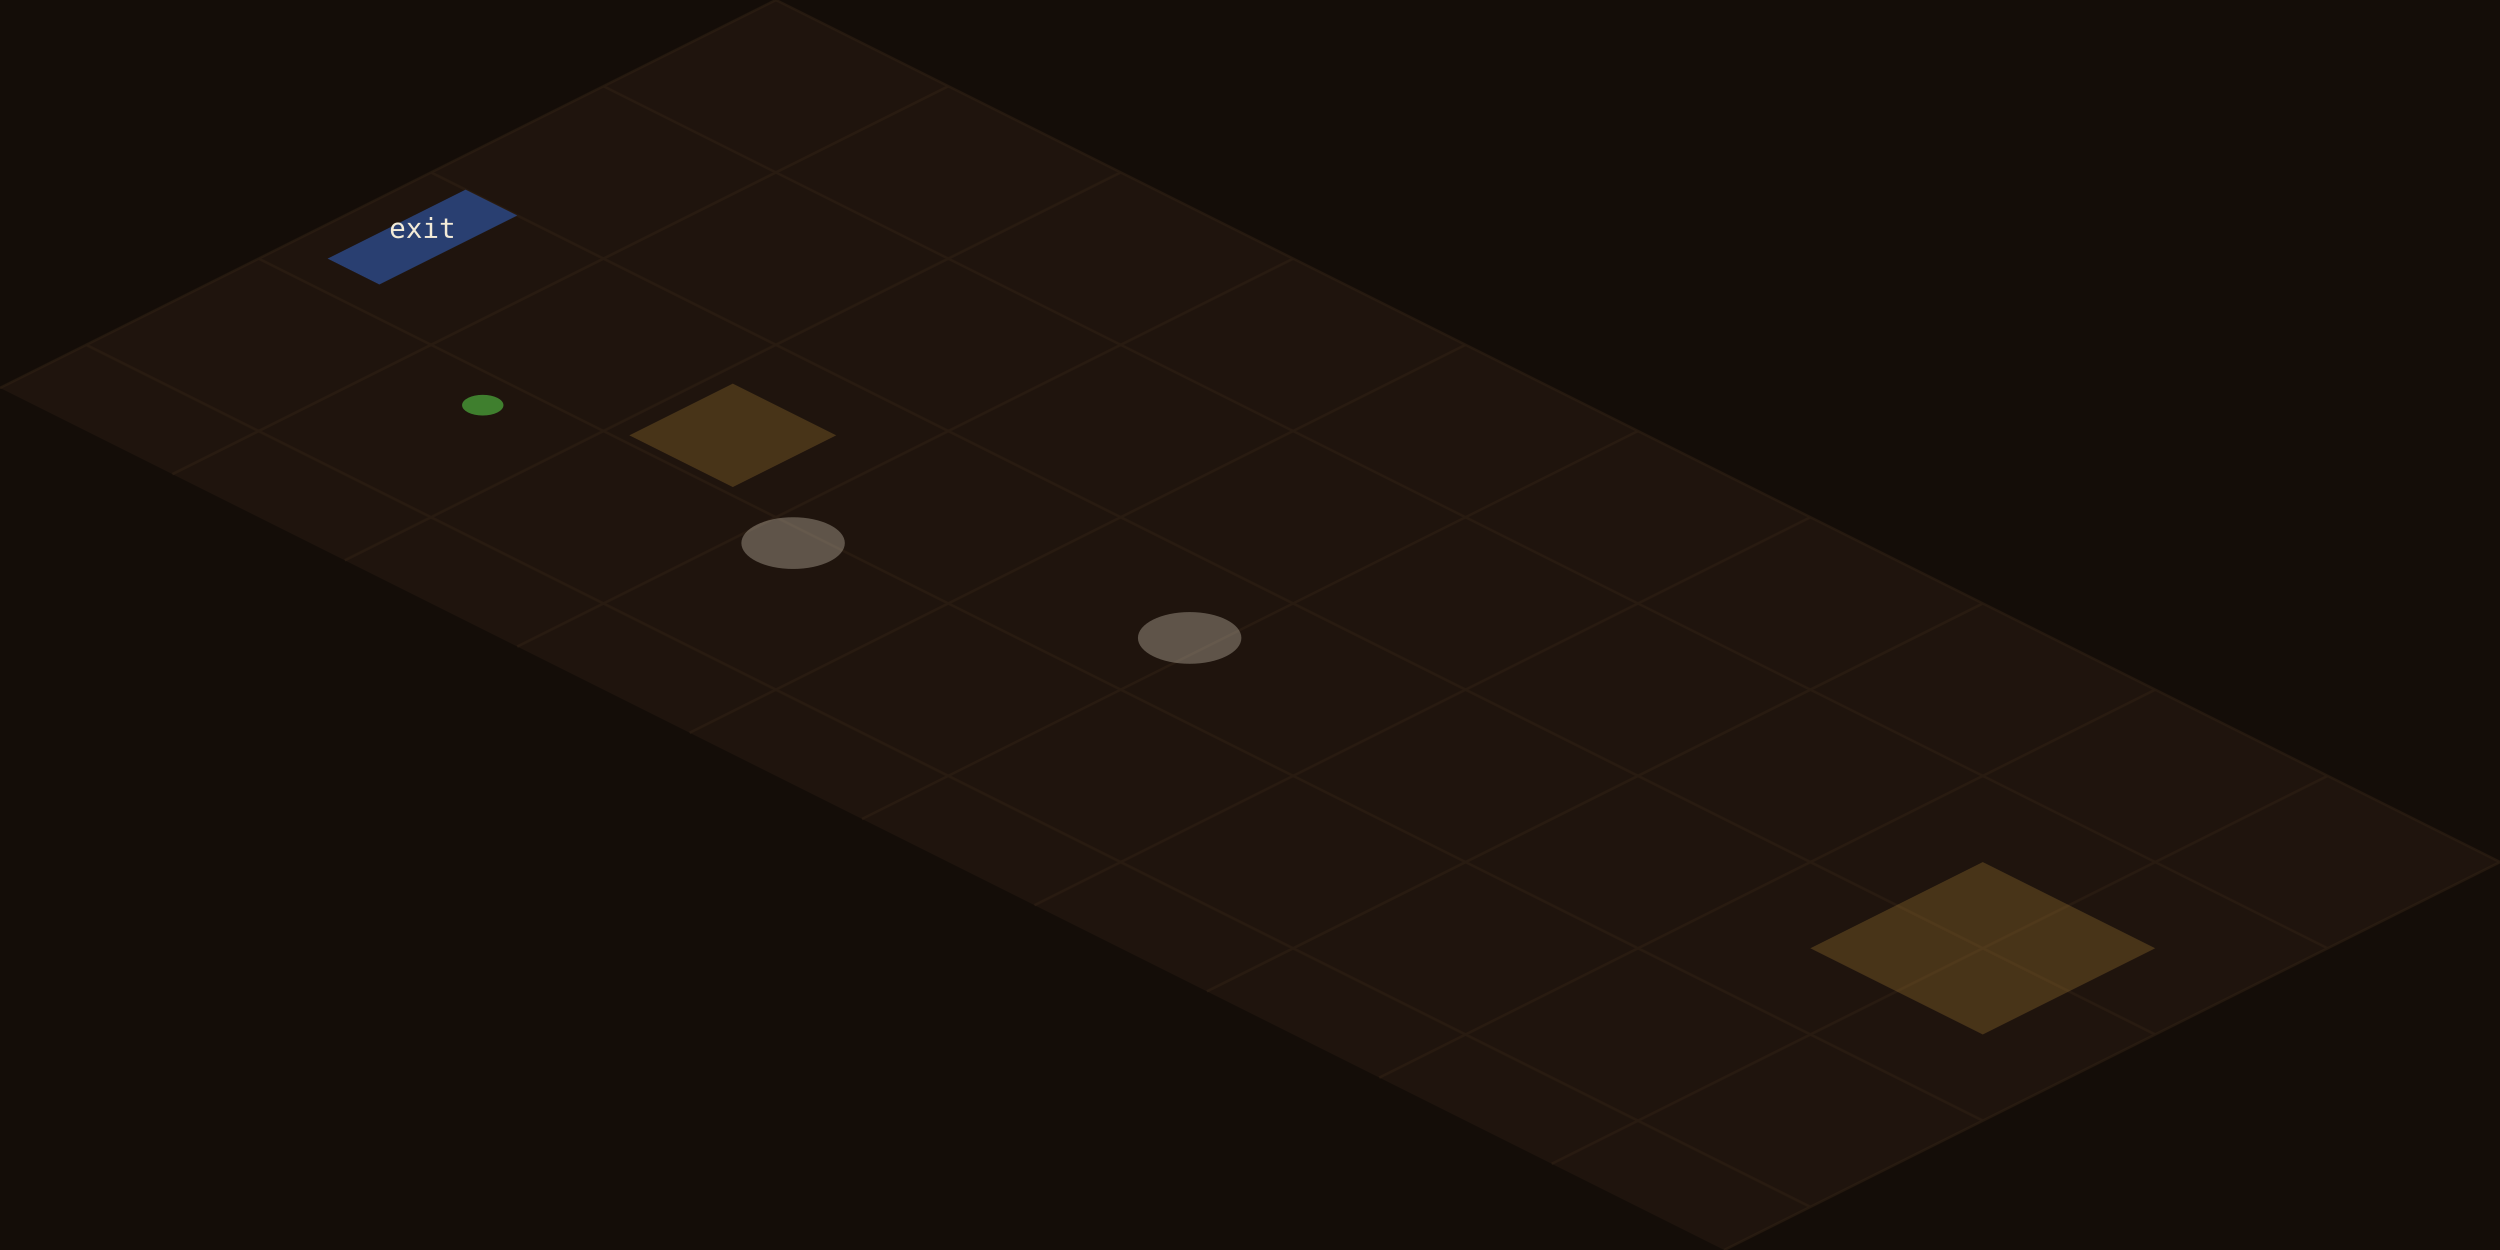
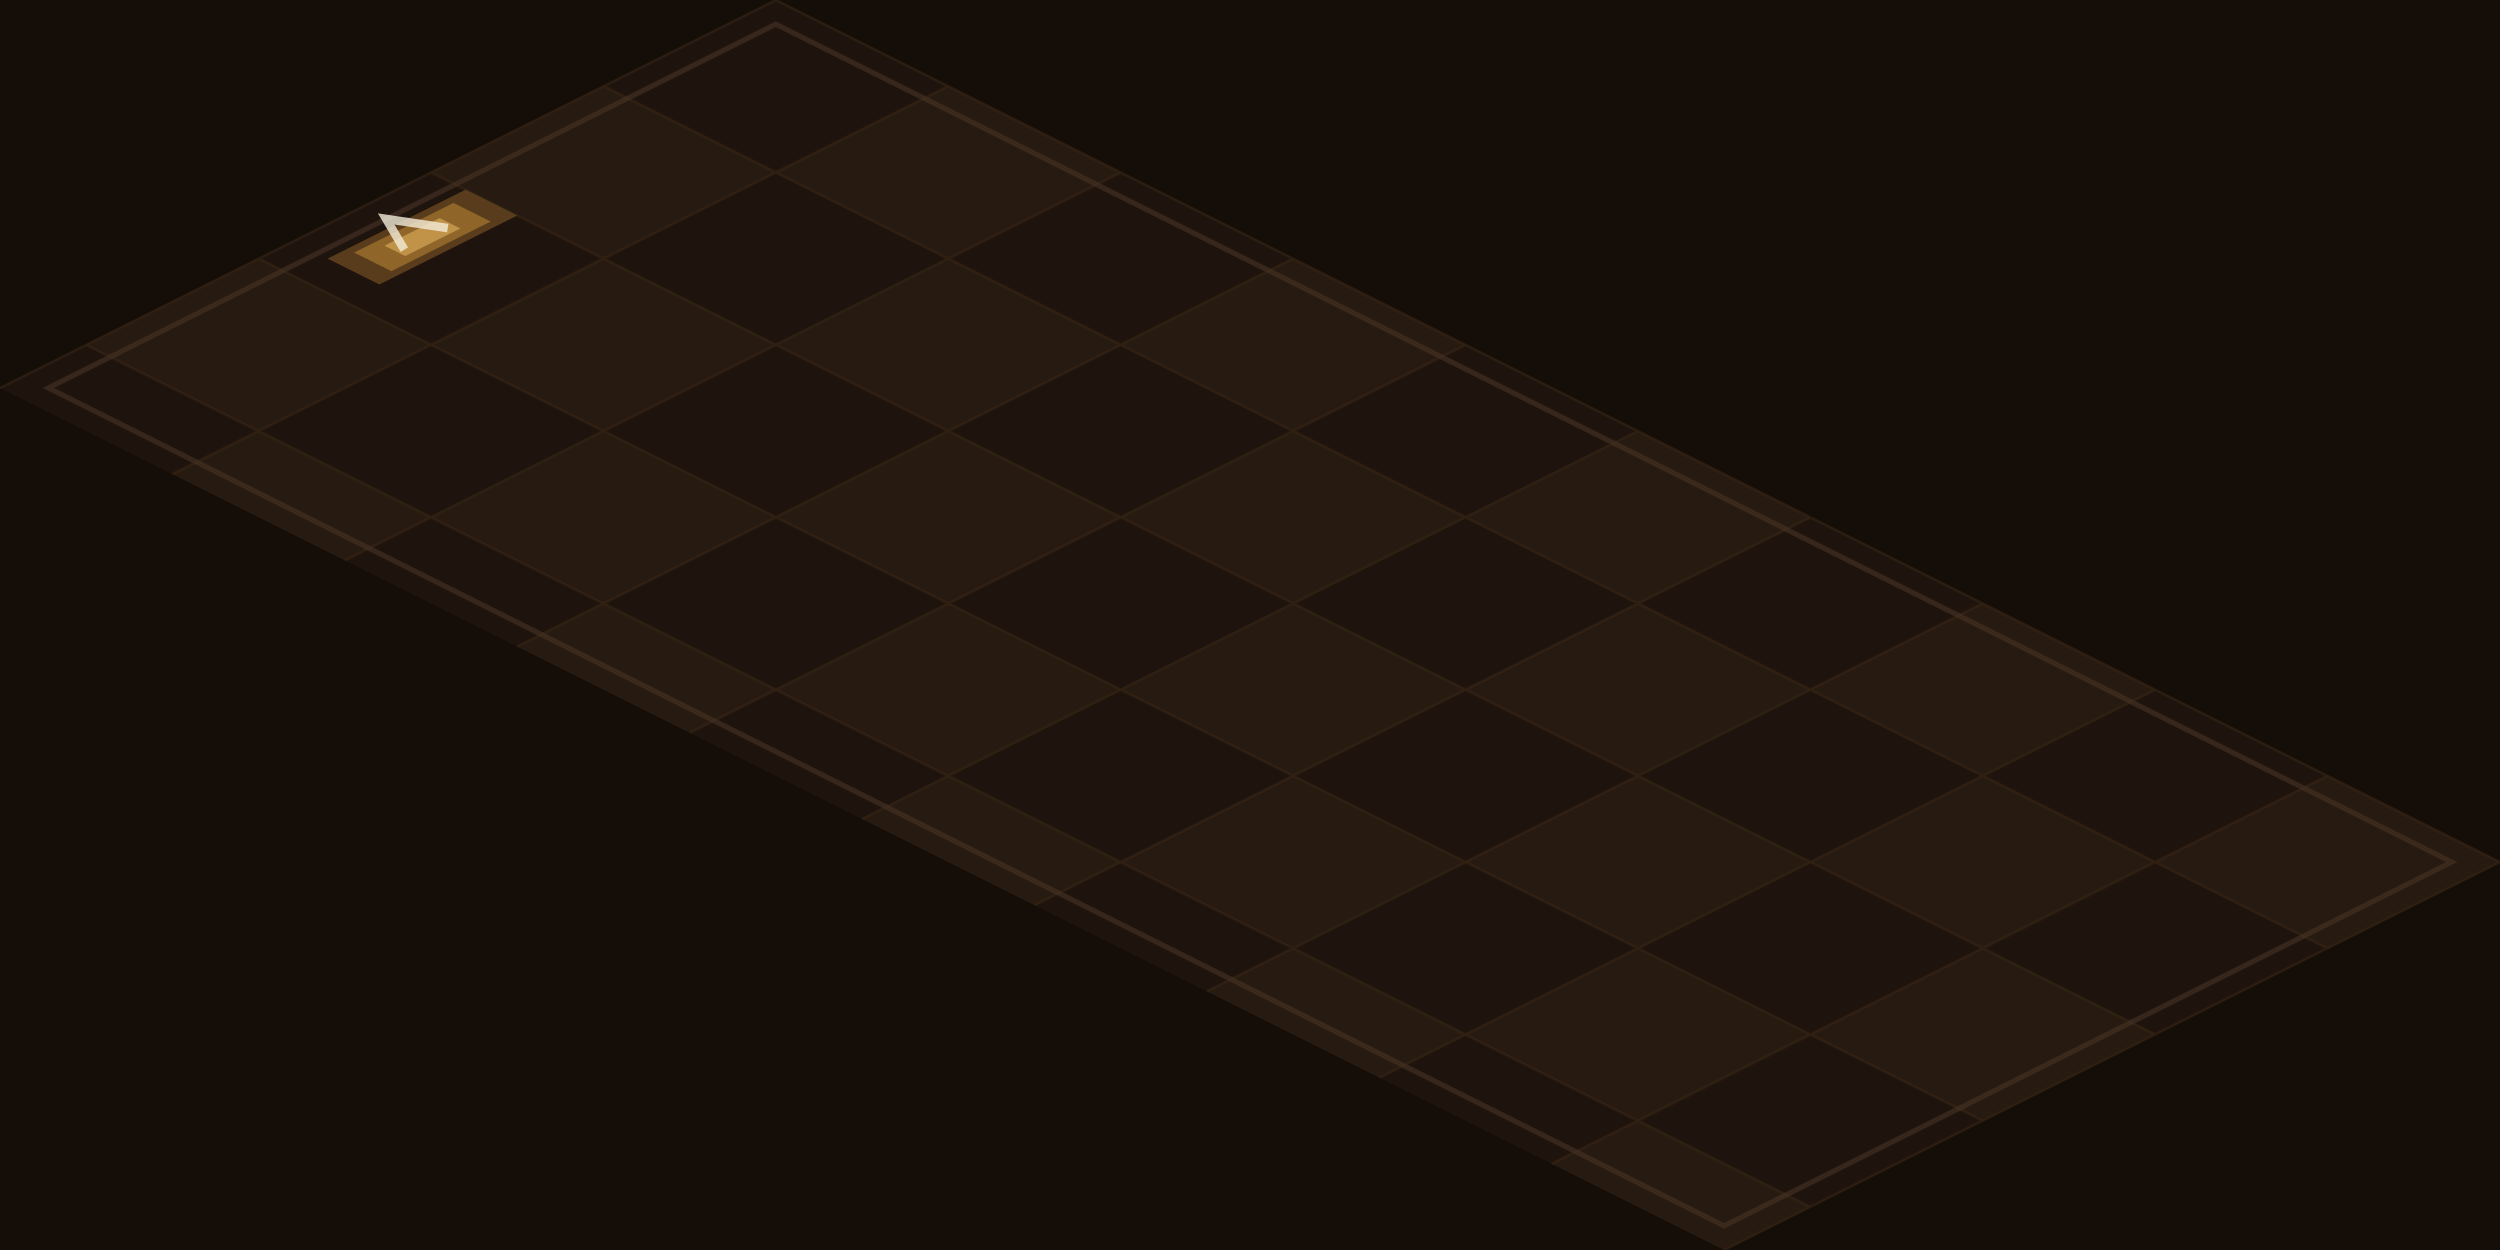
<svg xmlns="http://www.w3.org/2000/svg" width="1450" height="725" viewBox="0 0 1450 725">
  <rect width="1450" height="725" fill="#140d08" />
  <polygon points="450.0,0.0 1450.0,500.0 1000.0,725.0 0.0,225.0" fill="#1f140d" />
-   <g stroke="#2d1e12" stroke-width="1.5" opacity="0.65">
+   <polygon points="350.0,50.0 450.0,100.0 350.0,150.0 250.0,100.0" fill="#271a10" />
+   <polygon points="150.0,150.0 250.0,200.0 150.0,250.0 50.0,200.0" fill="#271a10" />
+   <polygon points="550.0,50.0 650.0,100.0 550.0,150.0 450.0,100.0" fill="#271a10" />
+   <polygon points="350.0,150.0 450.0,200.0 350.0,250.0 250.0,200.0" fill="#271a10" />
+   <polygon points="150.0,250.0 250.0,300.0 200.0,325.0 100.0,275.0" fill="#271a10" />
+   <polygon points="550.0,150.0 650.0,200.0 550.0,250.0 450.0,200.0" fill="#271a10" />
+   <polygon points="350.0,250.0 450.0,300.0 350.0,350.0 250.0,300.0" fill="#271a10" />
+   <polygon points="750.0,150.0 850.0,200.0 750.0,250.0 650.0,200.0" fill="#271a10" />
+   <polygon points="550.0,250.0 650.0,300.0 550.0,350.0 450.0,300.0" fill="#271a10" />
+   <polygon points="350.0,350.0 450.0,400.0 400.0,425.0 300.0,375.0" fill="#271a10" />
+   <polygon points="750.0,250.0 850.0,300.0 750.0,350.0 650.0,300.0" fill="#271a10" />
+   <polygon points="550.0,350.0 650.0,400.0 550.0,450.0 450.0,400.0" fill="#271a10" />
+   <polygon points="950.0,250.0 1050.0,300.0 950.0,350.0 850.0,300.0" fill="#271a10" />
+   <polygon points="750.0,350.0 850.0,400.0 750.0,450.0 650.0,400.0" fill="#271a10" />
+   <polygon points="550.0,450.0 650.0,500.0 600.0,525.0 500.0,475.0" fill="#271a10" />
+   <polygon points="950.0,350.0 1050.0,400.0 950.0,450.0 850.0,400.0" fill="#271a10" />
+   <polygon points="750.0,450.0 850.0,500.0 750.0,550.0 650.0,500.0" fill="#271a10" />
+   <polygon points="1150.0,350.0 1250.0,400.0 1150.0,450.0 1050.0,400.0" fill="#271a10" />
+   <polygon points="950.0,450.0 1050.0,500.0 950.0,550.0 850.0,500.0" fill="#271a10" />
+   <polygon points="750.0,550.0 850.0,600.0 800.0,625.0 700.0,575.0" fill="#271a10" />
+   <polygon points="1150.0,450.0 1250.0,500.0 1150.0,550.0 1050.0,500.0" fill="#271a10" />
+   <polygon points="950.0,550.0 1050.0,600.0 950.0,650.0 850.0,600.0" fill="#271a10" />
+   <polygon points="1350.0,450.0 1450.0,500.0 1350.0,550.0 1250.0,500.0" fill="#271a10" />
+   <polygon points="1150.0,550.0 1250.0,600.0 1150.0,650.0 1050.0,600.0" fill="#271a10" />
+   <polygon points="950.0,650.0 1050.0,700.0 1000.0,725.0 900.0,675.0" fill="#271a10" />
+   <g stroke="#3a2715" stroke-width="1.5" opacity="0.5">
    <line x1="450.0" y1="0.0" x2="0.0" y2="225.0" />
    <line x1="550.0" y1="50.0" x2="100.0" y2="275.0" />
    <line x1="650.0" y1="100.0" x2="200.0" y2="325.0" />
    <line x1="750.0" y1="150.0" x2="300.0" y2="375.0" />
    <line x1="850.0" y1="200.0" x2="400.0" y2="425.0" />
    <line x1="950.0" y1="250.0" x2="500.0" y2="475.0" />
    <line x1="1050.0" y1="300.0" x2="600.0" y2="525.0" />
    <line x1="1150.0" y1="350.0" x2="700.0" y2="575.0" />
    <line x1="1250.0" y1="400.0" x2="800.0" y2="625.0" />
    <line x1="1350.0" y1="450.0" x2="900.0" y2="675.0" />
    <line x1="1450.0" y1="500.0" x2="1000.0" y2="725.0" />
    <line x1="450.0" y1="0.0" x2="1450.0" y2="500.0" />
    <line x1="350.0" y1="50.0" x2="1350.0" y2="550.0" />
    <line x1="250.0" y1="100.0" x2="1250.0" y2="600.0" />
    <line x1="150.0" y1="150.0" x2="1150.0" y2="650.0" />
    <line x1="50.0" y1="200.0" x2="1050.0" y2="700.0" />
  </g>
-   <polygon points="270.0,110.0 300.0,125.0 220.0,165.0 190.0,150.0" fill="#2c4a8a" opacity="0.8" />
-   <text x="245" y="138" fill="#f4ecd8" font-family="monospace" font-size="16" text-anchor="middle">exit</text>
-   <polygon points="425.0,222.5 485.0,252.5 425.0,282.5 365.0,252.5" fill="#d9a441" opacity="0.22" />
-   <polygon points="1150.0,500.0 1250.0,550.0 1150.0,600.0 1050.0,550.0" fill="#d9a441" opacity="0.22" />
-   <ellipse cx="460" cy="315" rx="30" ry="15" fill="#f4ecd8" opacity="0.3" />
-   <ellipse cx="690" cy="370" rx="30" ry="15" fill="#f4ecd8" opacity="0.3" />
-   <ellipse cx="280" cy="235" rx="12" ry="6" fill="#3f7f2e" />
+   <polygon points="450.0,14.0 1422.0,500.0 1000.0,711.0 28.0,225.0" fill="none" stroke="#4a3426" stroke-width="3" opacity="0.55" />
+   <polygon points="270.0,110.0 300.0,125.0 220.0,165.0 190.0,150.0" fill="#6b4a22" opacity="0.75" />
+   <polygon points="263.0,117.7 284.6,128.5 227.0,157.3 205.4,146.5" fill="#a8762f" opacity="0.7" />
+   <polygon points="255.0,126.5 267.0,132.5 235.0,148.5 223.0,142.5" fill="#e0b35e" opacity="0.6" />
+   <polyline points="259.7,132.3 224.0,127.0 234.5,144.8" fill="none" stroke="#f4ecd8" stroke-width="5" opacity="0.8" />
</svg>
